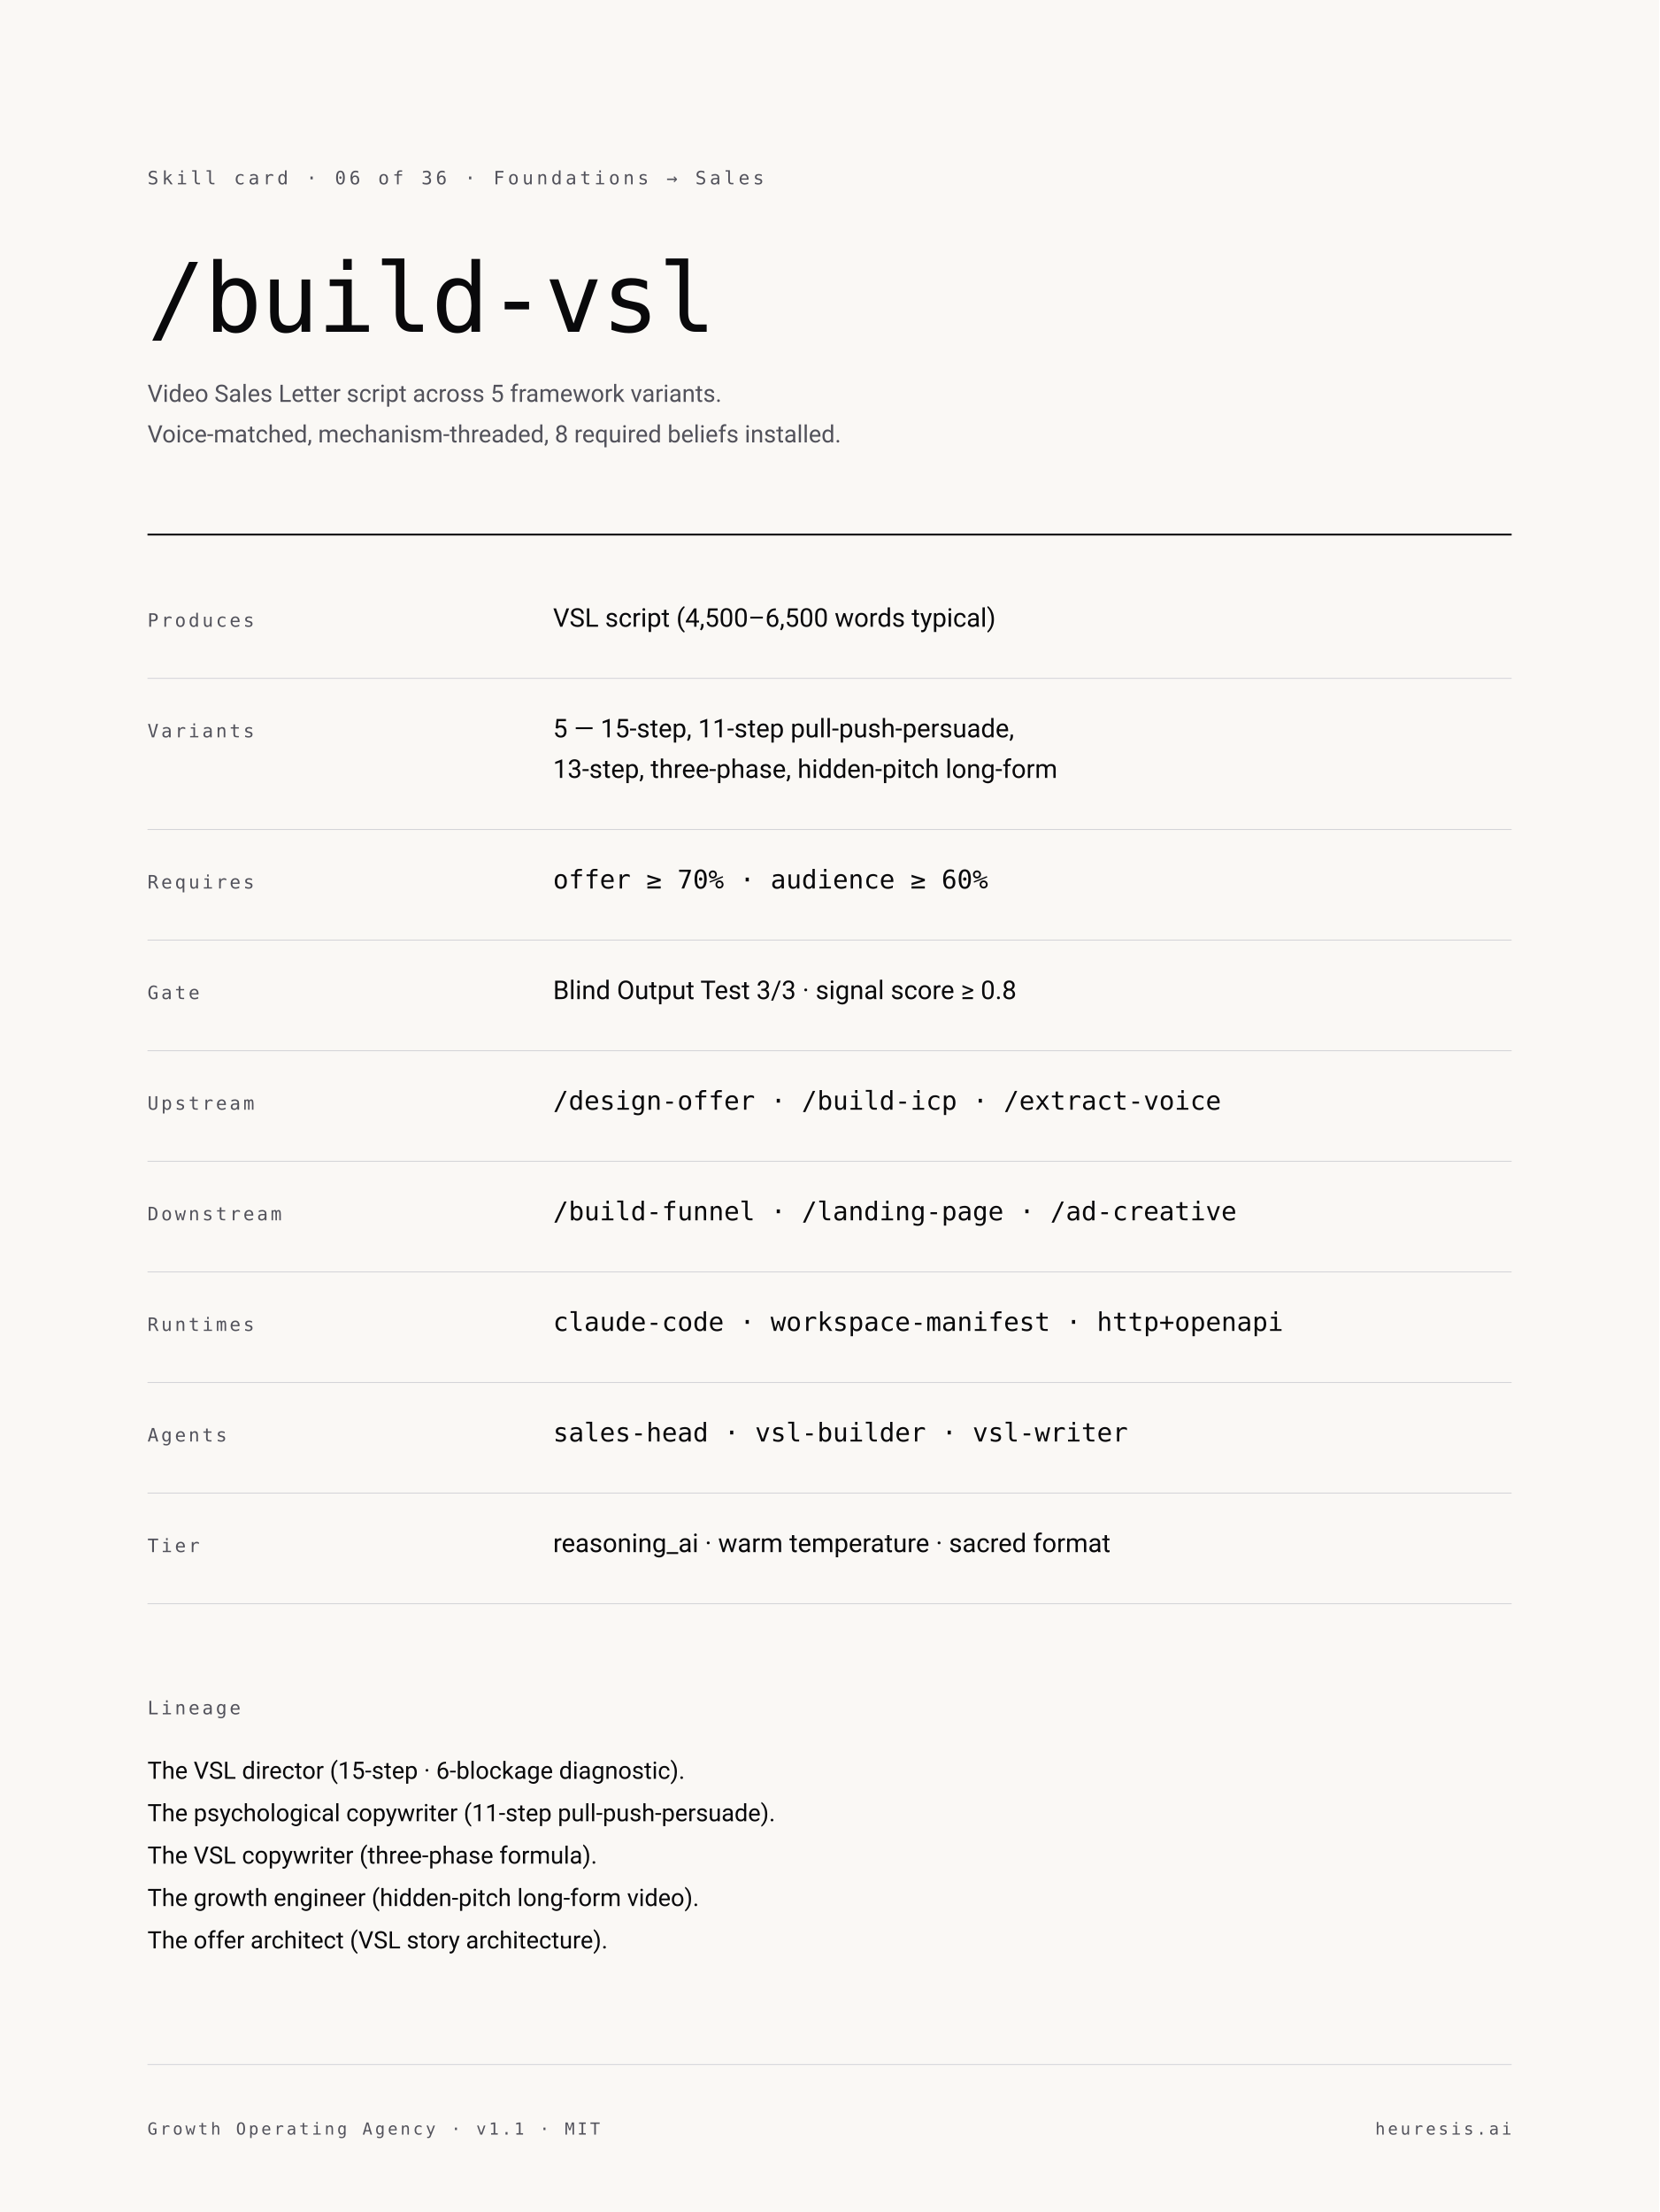
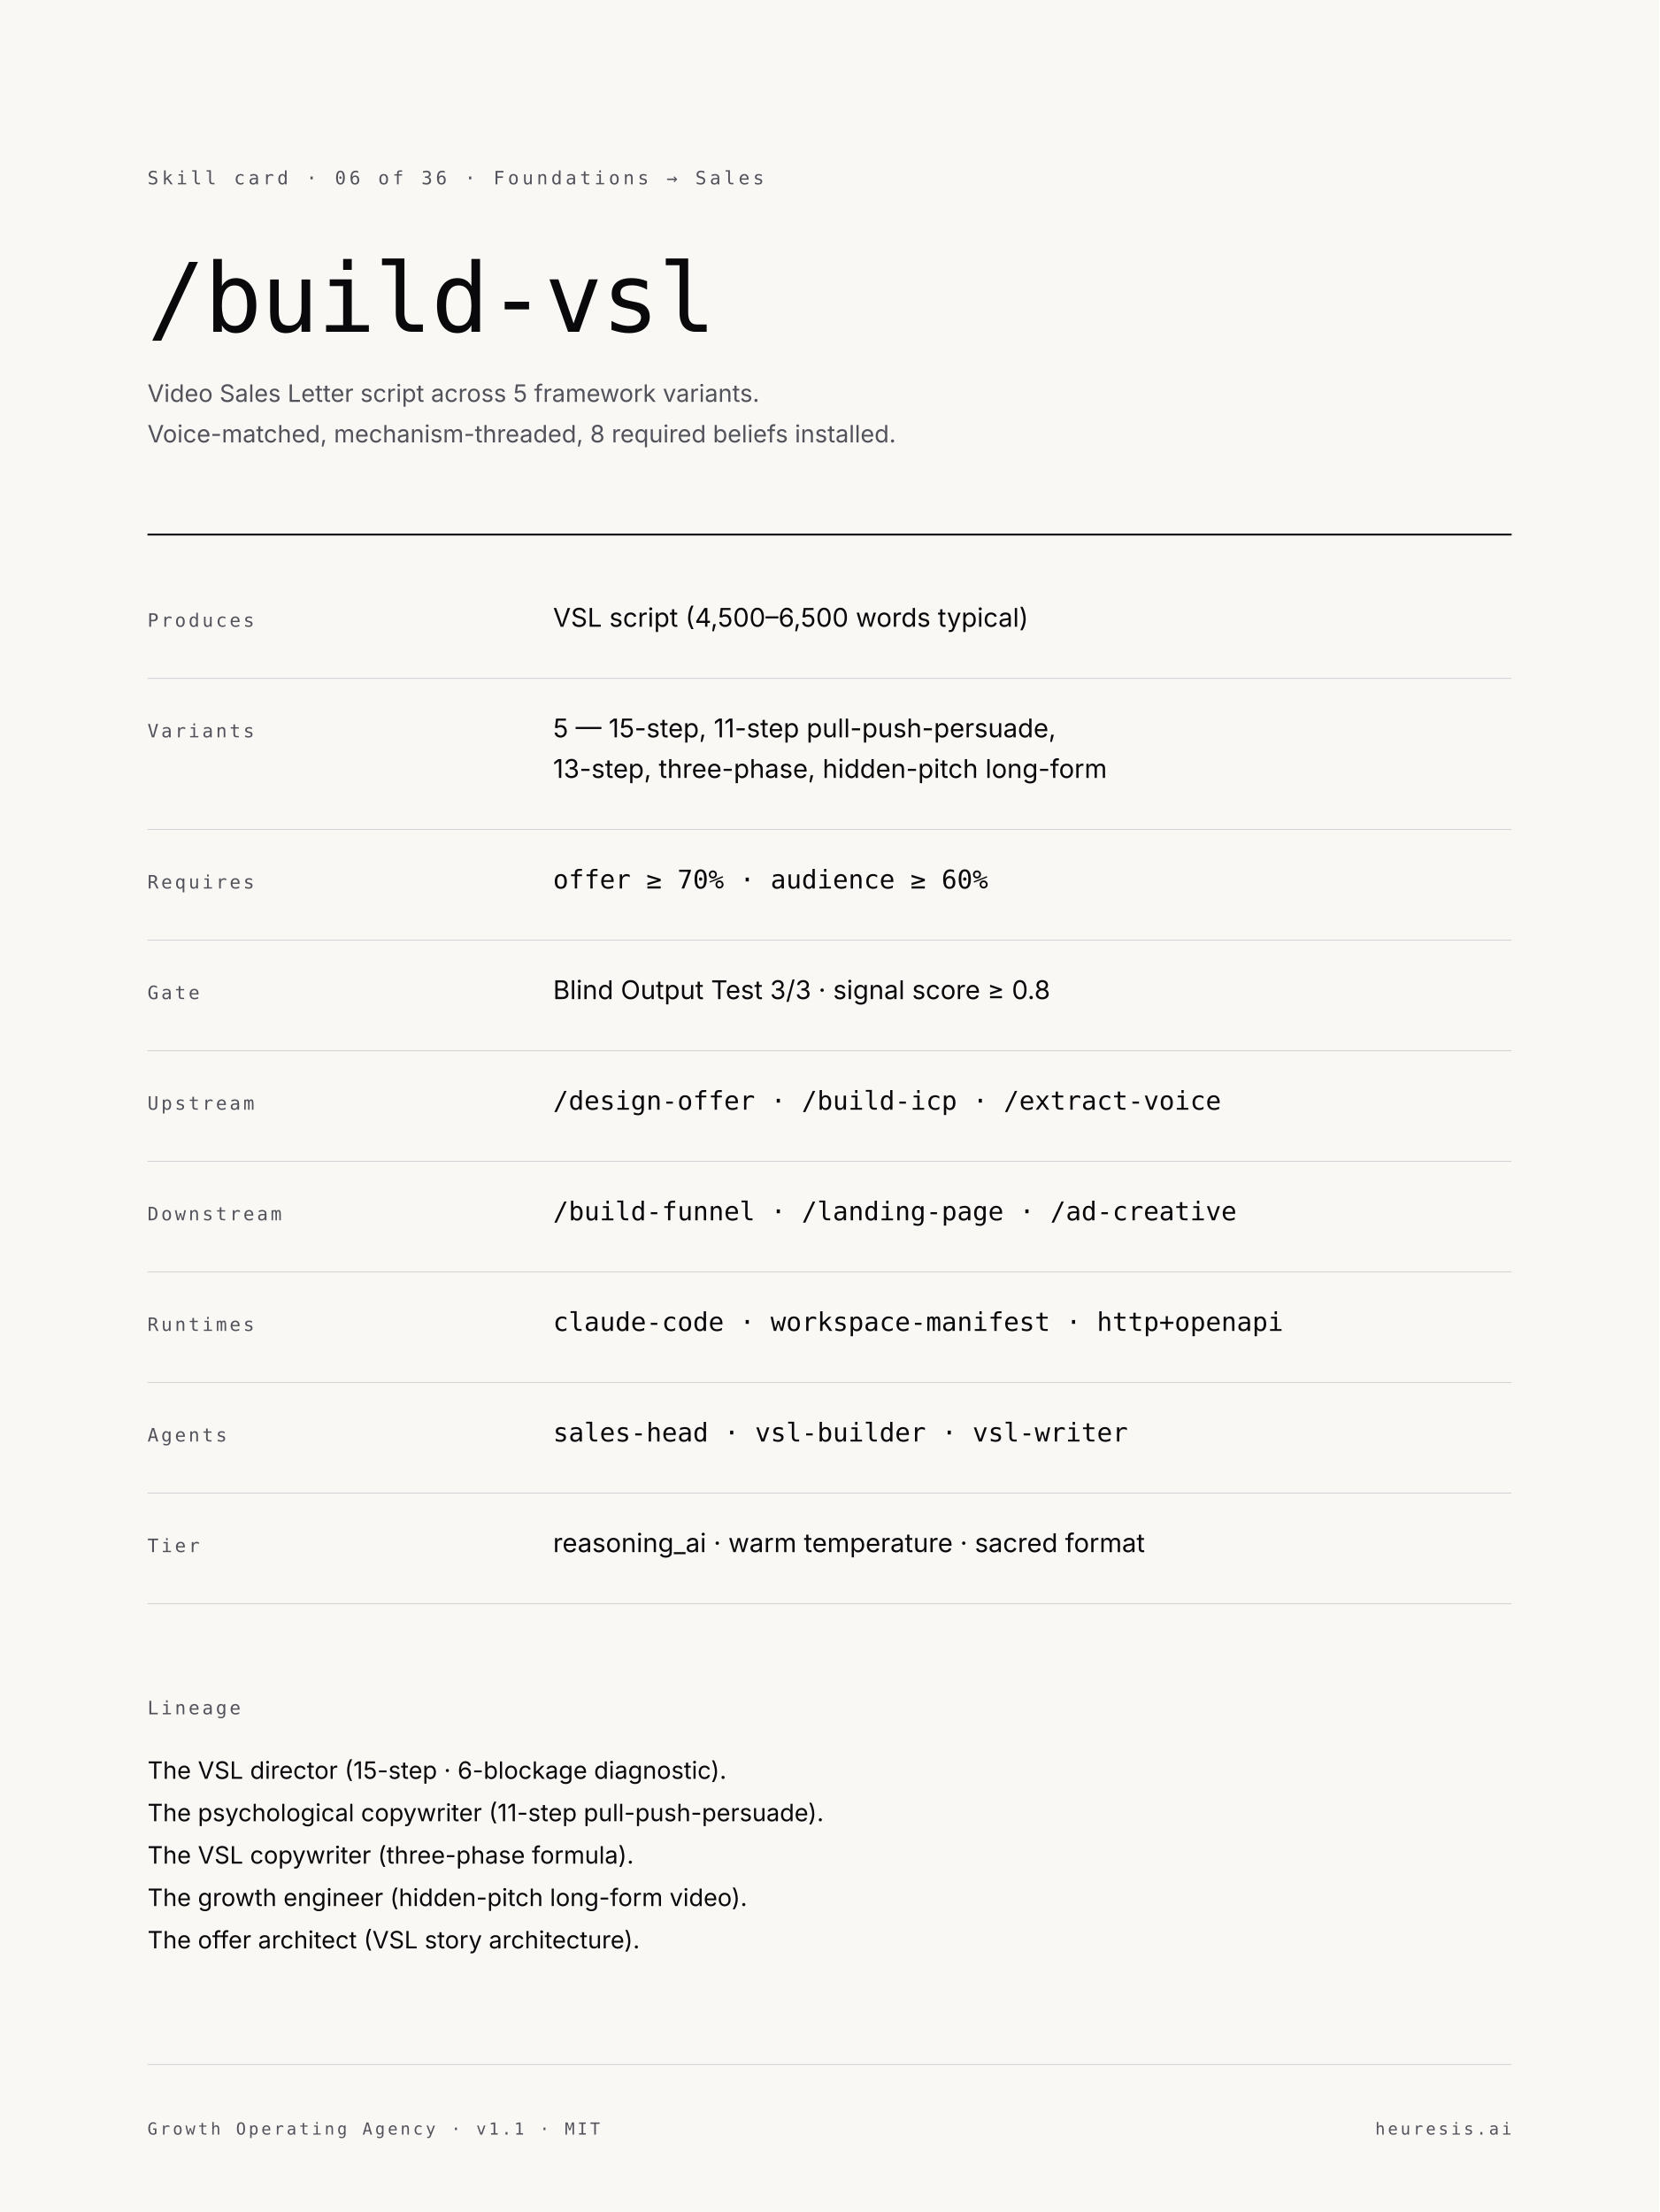
<svg xmlns="http://www.w3.org/2000/svg" viewBox="0 0 900 1200" width="900" height="1200" role="img" aria-label="Skill spec card — /build-vsl">
  <style>
    .bg { fill: #faf8f5; }
    .ink { fill: #09090b; }
    .graphite { fill: #52525b; }
    .hair { stroke: #d4d4d8; stroke-width: 0.5; fill: none; }
    .rule-thick { stroke: #09090b; stroke-width: 1; fill: none; }
-     .sans { font-family: -apple-system, BlinkMacSystemFont, "Segoe UI", Roboto, "Helvetica Neue", Arial, sans-serif; }
-     .serif { font-family: "Charter", "Iowan Old Style", "Apple Garamond", Georgia, "Times New Roman", serif; }
-     .mono { font-family: ui-monospace, "SF Mono", "Menlo", "IBM Plex Mono", Consolas, monospace; }
+     .sans { font-family: "Geist", "Inter", system-ui, -apple-system, "Segoe UI", Roboto, sans-serif; }
+     .serif { font-family: "Geist", "Inter", system-ui, -apple-system, "Segoe UI", Roboto, sans-serif; font-weight: 500; letter-spacing: -0.02em; }
+     .mono { font-family: "Geist Mono", "JetBrains Mono", "SF Mono", Menlo, Consolas, monospace; }
    .eyebrow { font-size: 10px; letter-spacing: 0.18em; text-transform: uppercase; }
    .label { font-size: 10px; letter-spacing: 0.14em; text-transform: uppercase; }
    .spec-val { font-size: 14px; }
    .body { font-size: 13px; }
    .h1 { font-size: 52px; font-weight: 400; letter-spacing: -0.01em; }
    .foot { font-size: 9px; letter-spacing: 0.16em; text-transform: uppercase; }
  </style>
  <rect class="bg" width="900" height="1200" />
  <text class="mono eyebrow graphite" x="80" y="100">Skill card · 06 of 36 · Foundations → Sales</text>
  <text class="mono ink h1" x="80" y="180">/build-vsl</text>
  <text class="sans graphite body" x="80" y="218">Video Sales Letter script across 5 framework variants.</text>
  <text class="sans graphite body" x="80" y="240">Voice-matched, mechanism-threaded, 8 required beliefs installed.</text>
  <line class="rule-thick" x1="80" y1="290" x2="820" y2="290" />
  <text class="mono label graphite" x="80" y="340">Produces</text>
  <text class="sans ink spec-val" x="300" y="340">VSL script (4,500–6,500 words typical)</text>
  <line class="hair" x1="80" y1="368" x2="820" y2="368" />
  <text class="mono label graphite" x="80" y="400">Variants</text>
  <text class="sans ink spec-val" x="300" y="400">5 — 15-step, 11-step pull-push-persuade,</text>
  <text class="sans ink spec-val" x="300" y="422">13-step, three-phase, hidden-pitch long-form</text>
  <line class="hair" x1="80" y1="450" x2="820" y2="450" />
  <text class="mono label graphite" x="80" y="482">Requires</text>
  <text class="mono ink spec-val" x="300" y="482">offer ≥ 70%  ·  audience ≥ 60%</text>
  <line class="hair" x1="80" y1="510" x2="820" y2="510" />
  <text class="mono label graphite" x="80" y="542">Gate</text>
  <text class="sans ink spec-val" x="300" y="542">Blind Output Test 3/3  ·  signal score ≥ 0.8</text>
  <line class="hair" x1="80" y1="570" x2="820" y2="570" />
  <text class="mono label graphite" x="80" y="602">Upstream</text>
  <text class="mono ink spec-val" x="300" y="602">/design-offer  ·  /build-icp  ·  /extract-voice</text>
  <line class="hair" x1="80" y1="630" x2="820" y2="630" />
  <text class="mono label graphite" x="80" y="662">Downstream</text>
  <text class="mono ink spec-val" x="300" y="662">/build-funnel  ·  /landing-page  ·  /ad-creative</text>
  <line class="hair" x1="80" y1="690" x2="820" y2="690" />
  <text class="mono label graphite" x="80" y="722">Runtimes</text>
  <text class="mono ink spec-val" x="300" y="722">claude-code  ·  workspace-manifest  ·  http+openapi</text>
  <line class="hair" x1="80" y1="750" x2="820" y2="750" />
  <text class="mono label graphite" x="80" y="782">Agents</text>
  <text class="mono ink spec-val" x="300" y="782">sales-head  ·  vsl-builder  ·  vsl-writer</text>
  <line class="hair" x1="80" y1="810" x2="820" y2="810" />
  <text class="mono label graphite" x="80" y="842">Tier</text>
  <text class="sans ink spec-val" x="300" y="842">reasoning_ai  ·  warm temperature  ·  sacred format</text>
  <line class="hair" x1="80" y1="870" x2="820" y2="870" />
  <text class="mono label graphite" x="80" y="930">Lineage</text>
  <text class="sans ink body" x="80" y="965">The VSL director (15-step · 6-blockage diagnostic).</text>
  <text class="sans ink body" x="80" y="988">The psychological copywriter (11-step pull-push-persuade).</text>
  <text class="sans ink body" x="80" y="1011">The VSL copywriter (three-phase formula).</text>
  <text class="sans ink body" x="80" y="1034">The growth engineer (hidden-pitch long-form video).</text>
  <text class="sans ink body" x="80" y="1057">The offer architect (VSL story architecture).</text>
  <line class="hair" x1="80" y1="1120" x2="820" y2="1120" />
  <text class="mono foot graphite" x="80" y="1158">Growth Operating Agency · v1.1 · MIT</text>
  <text class="mono foot graphite" x="820" y="1158" text-anchor="end">heuresis.ai</text>
</svg>
